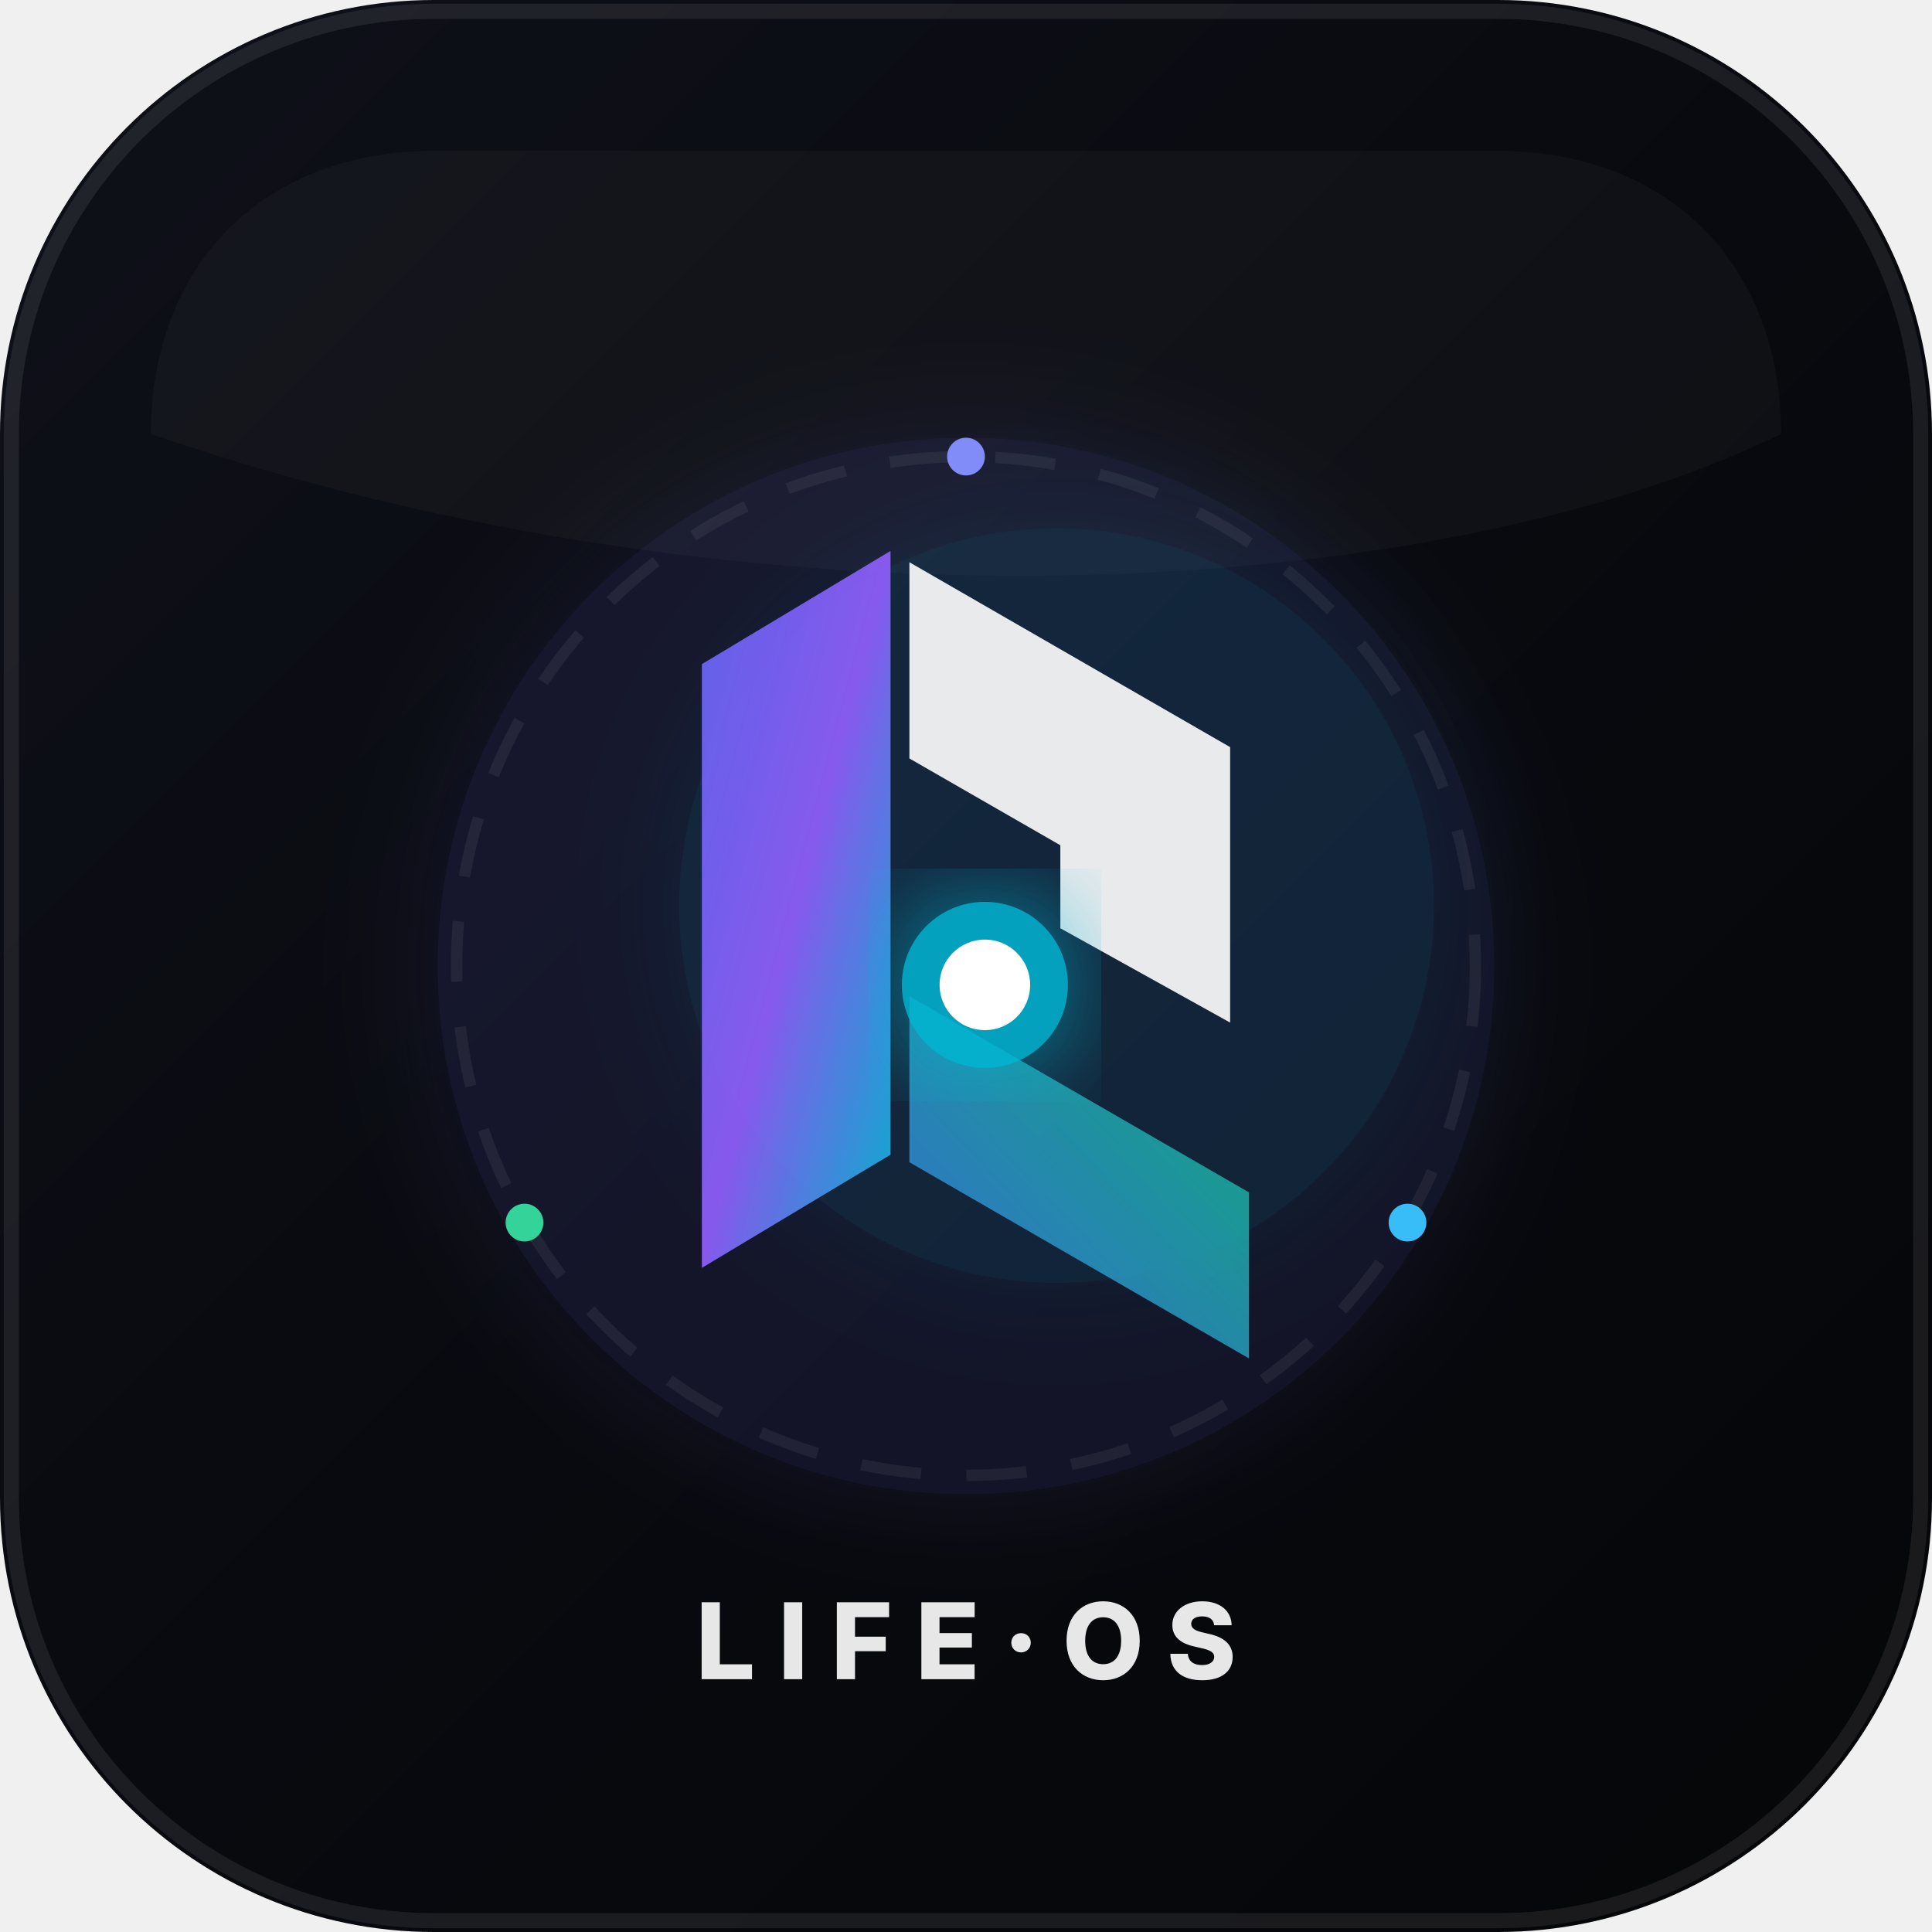
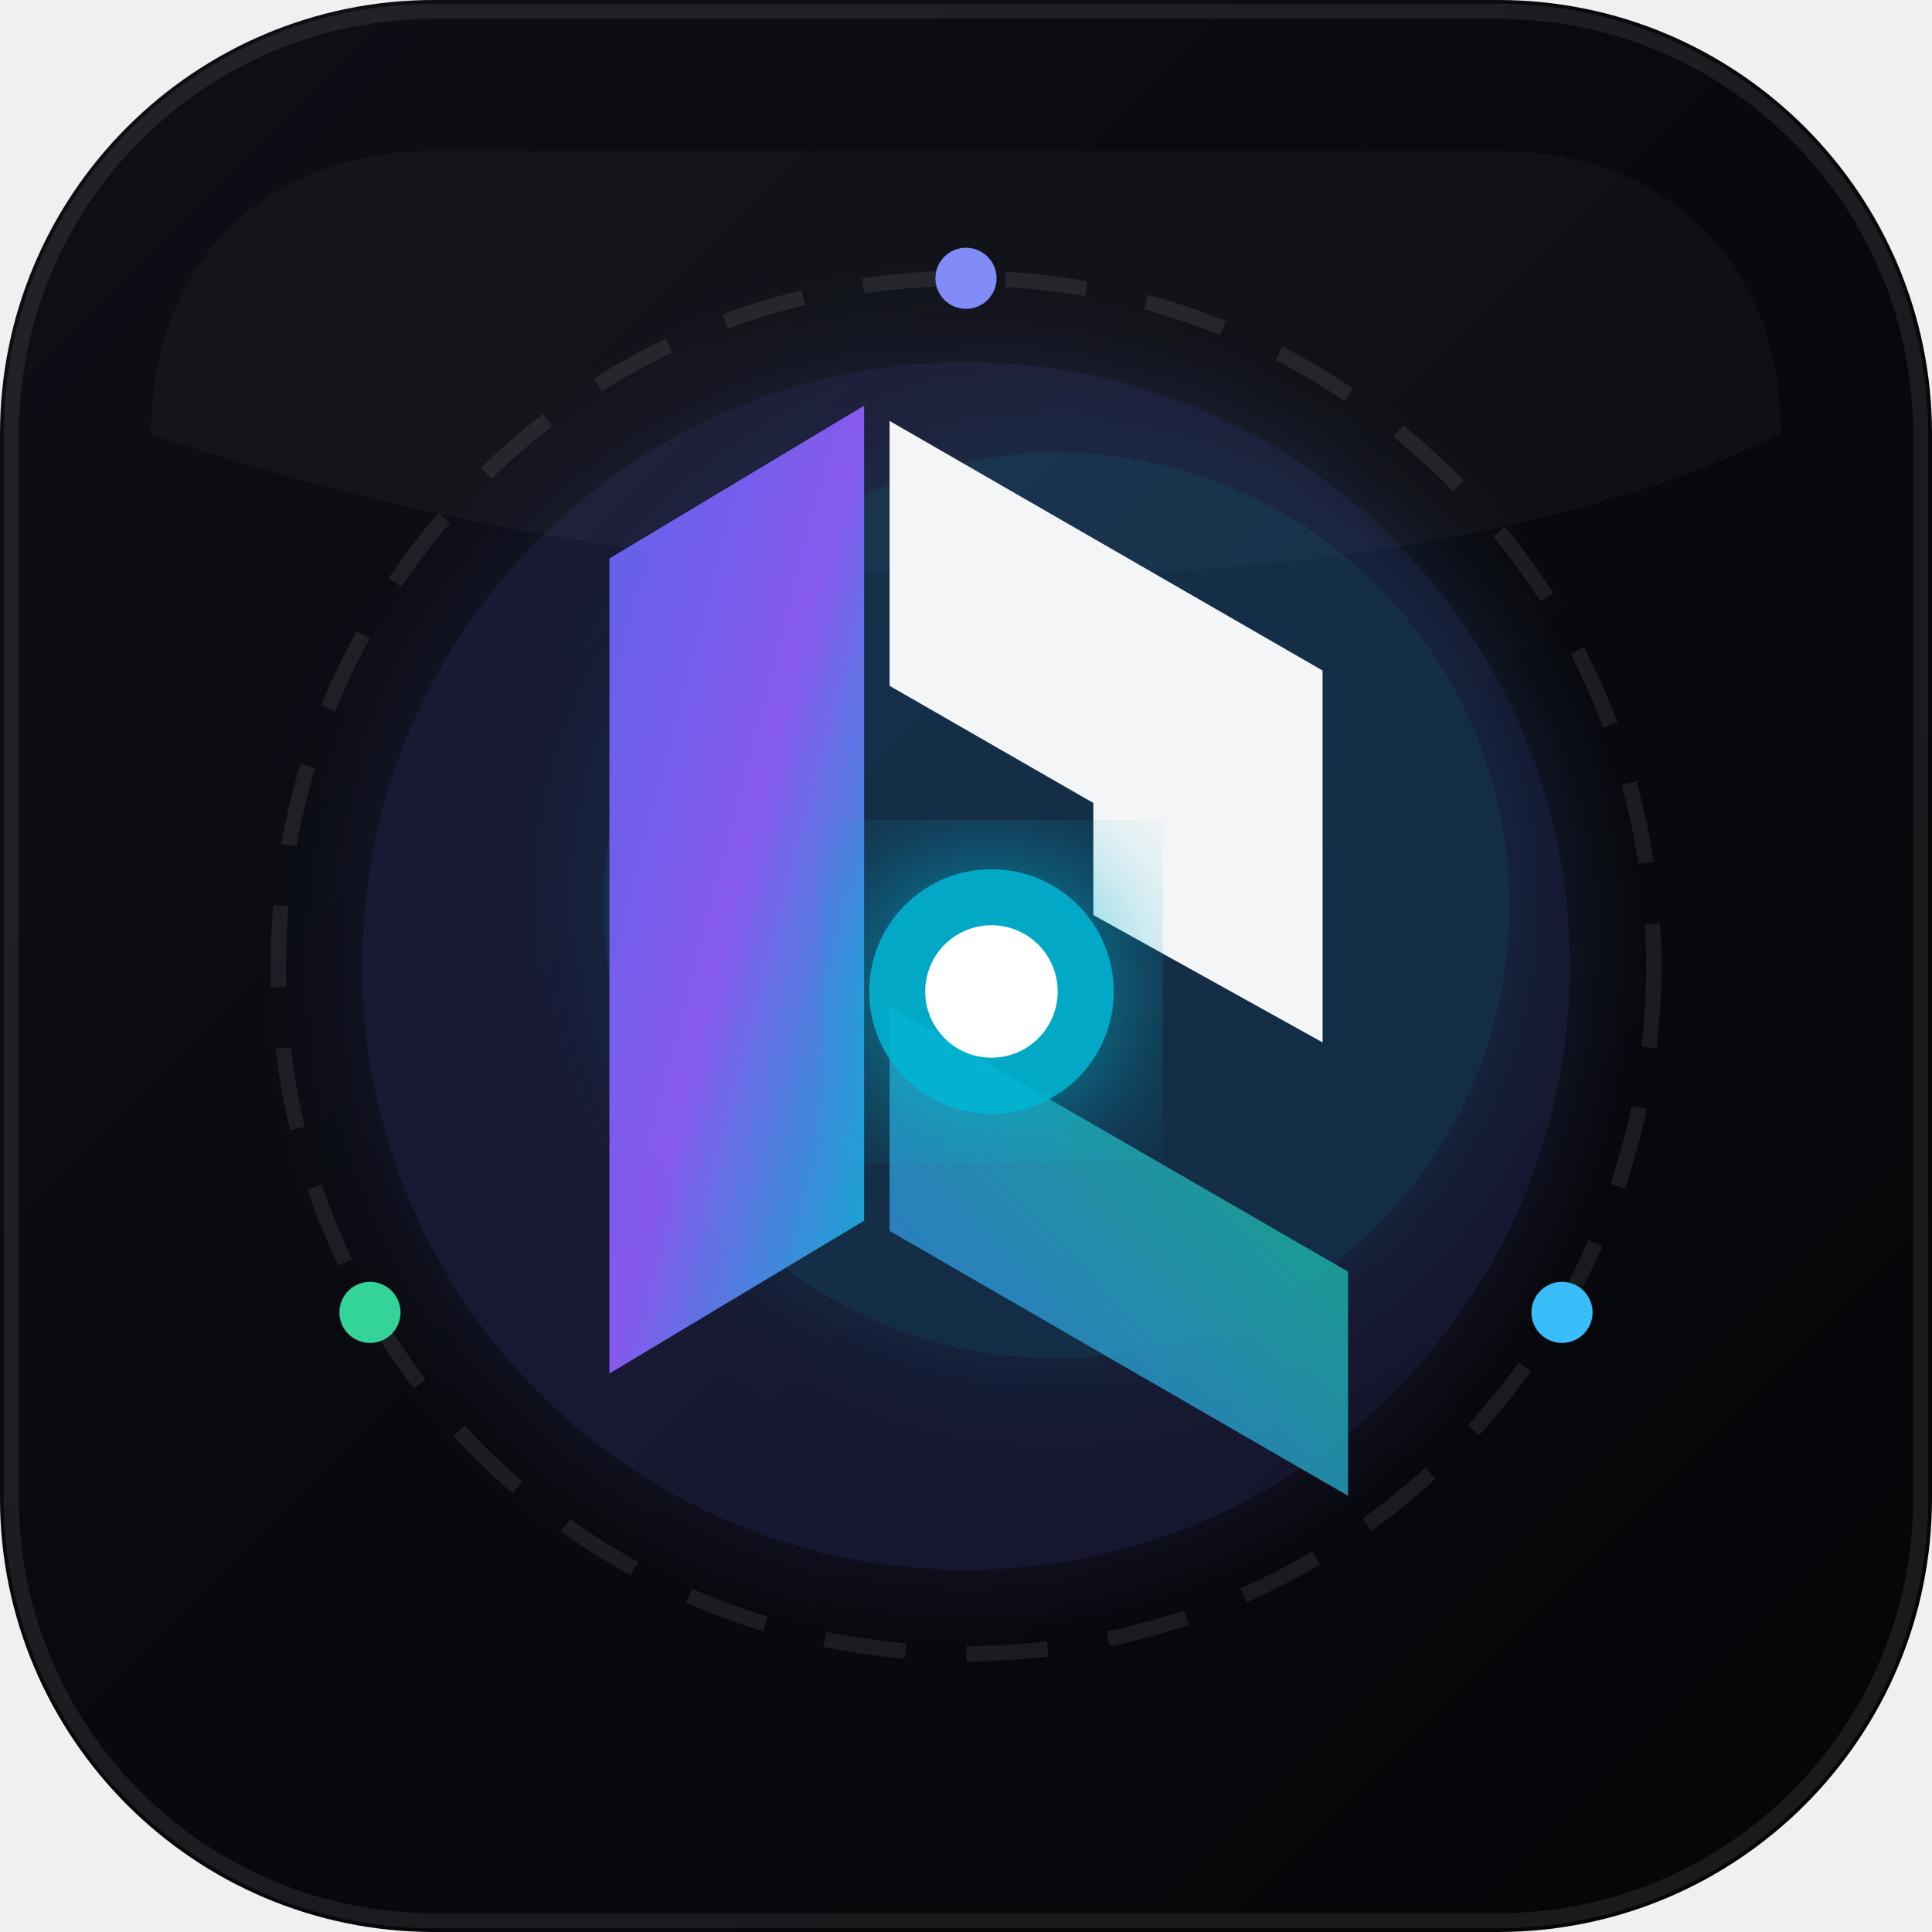
<svg xmlns="http://www.w3.org/2000/svg" viewBox="0 0 512 512" width="512" height="512">
  <defs>
    <linearGradient id="bgGrad" x1="0%" y1="0%" x2="100%" y2="100%">
-       <stop offset="0%" stop-color="#0f111a" />
-       <stop offset="50%" stop-color="#090a0f" />
-       <stop offset="100%" stop-color="#050608" />
+       <stop offset="0%" stop-color="#0e1017" />
+       <stop offset="50%" stop-color="#08090d" />
+       <stop offset="100%" stop-color="#040507" />
    </linearGradient>
    <linearGradient id="neonCore" x1="0%" y1="0%" x2="100%" y2="100%">
      <stop offset="0%" stop-color="#6366f1" />
      <stop offset="50%" stop-color="#8b5cf6" />
      <stop offset="100%" stop-color="#06b6d4" />
    </linearGradient>
    <linearGradient id="glowAccent" x1="0%" y1="100%" x2="100%" y2="0%">
      <stop offset="0%" stop-color="#3b82f6" stop-opacity="0.8" />
      <stop offset="100%" stop-color="#10b981" stop-opacity="0.9" />
    </linearGradient>
    <filter id="coreGlow" x="-20%" y="-20%" width="140%" height="140%">
      <feGaussianBlur stdDeviation="16" result="blur" />
      <feComposite in="SourceGraphic" in2="blur" operator="over" />
    </filter>
  </defs>
  <rect width="512" height="512" rx="115" fill="url(#bgGrad)" />
  <rect x="3" y="3" width="506" height="506" rx="112" fill="none" stroke="rgba(255,255,255,0.08)" stroke-width="4" />
  <path d="M 40 115 C 40 70 70 40 115 40 L 397 40 C 442 40 472 70 472 115 C 380 160 200 170 40 115 Z" fill="rgba(255, 255, 255, 0.03)" />
-   <circle cx="256" cy="256" r="140" fill="#6366f1" opacity="0.12" filter="url(#coreGlow)" />
-   <circle cx="280" cy="240" r="100" fill="#06b6d4" opacity="0.1" filter="url(#coreGlow)" />
-   <g transform="translate(256, 256)">
-     <circle cx="0" cy="0" r="135" fill="none" stroke="rgba(255, 255, 255, 0.06)" stroke-width="3" stroke-dasharray="16 12" />
-     <circle cx="0" cy="-135" r="5" fill="#818cf8" />
-     <circle cx="117" cy="68" r="5" fill="#38bdf8" />
-     <circle cx="-117" cy="68" r="5" fill="#34d399" />
+   <circle cx="256" cy="256" r="160" fill="#6366f1" opacity="0.16" filter="url(#coreGlow)" />
+   <circle cx="280" cy="240" r="120" fill="#06b6d4" opacity="0.14" filter="url(#coreGlow)" />
+   <g transform="translate(256, 256) scale(1.35)">
+     <circle cx="0" cy="0" r="135" fill="none" stroke="rgba(255, 255, 255, 0.08)" stroke-width="3" stroke-dasharray="16 12" />
+     <circle cx="0" cy="-135" r="6" fill="#818cf8" />
+     <circle cx="117" cy="68" r="6" fill="#38bdf8" />
+     <circle cx="-117" cy="68" r="6" fill="#34d399" />
    <path d="M -70 -80 L -20 -110 L -20 50 L -70 80 Z" fill="url(#neonCore)" opacity="0.95" />
    <path d="M -15 52 L 75 104 L 75 60 L -15 8 Z" fill="url(#glowAccent)" />
-     <path d="M -15 -107 L 70 -58 L 70 15 L 25 -10 L 25 -32 L -15 -55 Z" fill="#ffffff" opacity="0.9" />
-     <circle cx="5" cy="5" r="22" fill="#06b6d4" filter="url(#coreGlow)" opacity="0.85" />
-     <circle cx="5" cy="5" r="12" fill="#ffffff" />
+     <path d="M -15 -107 L 70 -58 L 70 15 L 25 -10 L 25 -32 L -15 -55 Z" fill="#ffffff" opacity="0.95" />
+     <circle cx="5" cy="5" r="24" fill="#06b6d4" filter="url(#coreGlow)" opacity="0.9" />
+     <circle cx="5" cy="5" r="13" fill="#ffffff" />
  </g>
-   <text x="256" y="445" font-family="-apple-system, BlinkMacSystemFont, 'SF Pro Display', 'Inter', sans-serif" font-size="28" font-weight="800" fill="#ffffff" text-anchor="middle" letter-spacing="6" opacity="0.9">LIFE·OS</text>
</svg>
